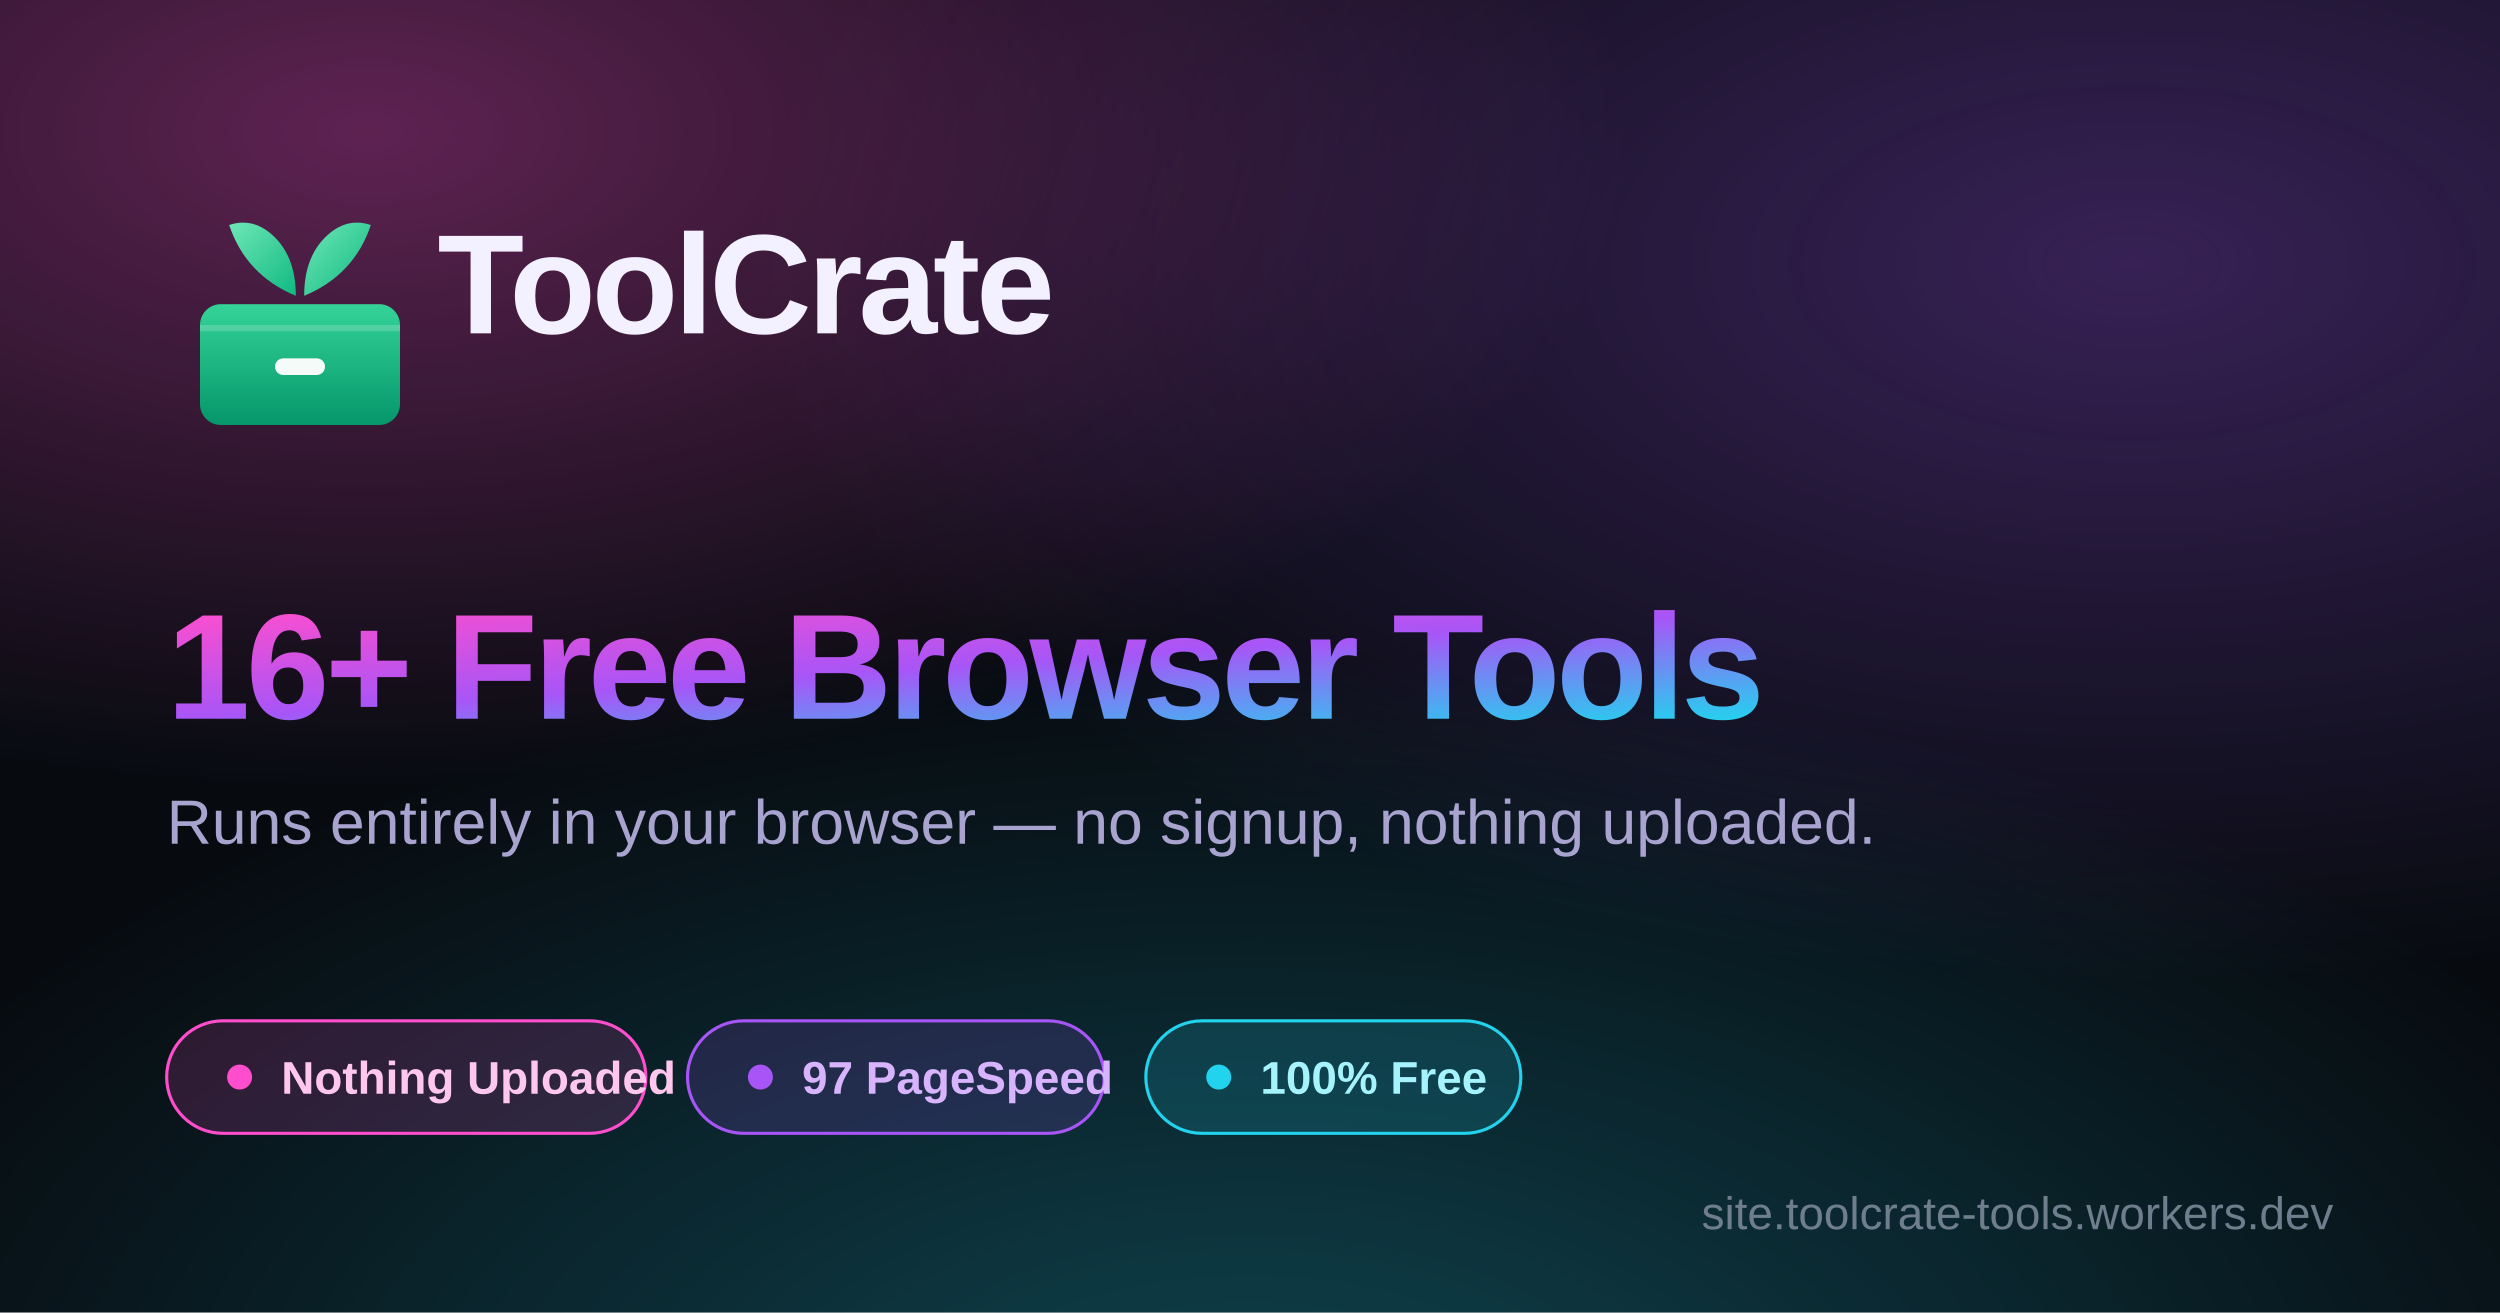
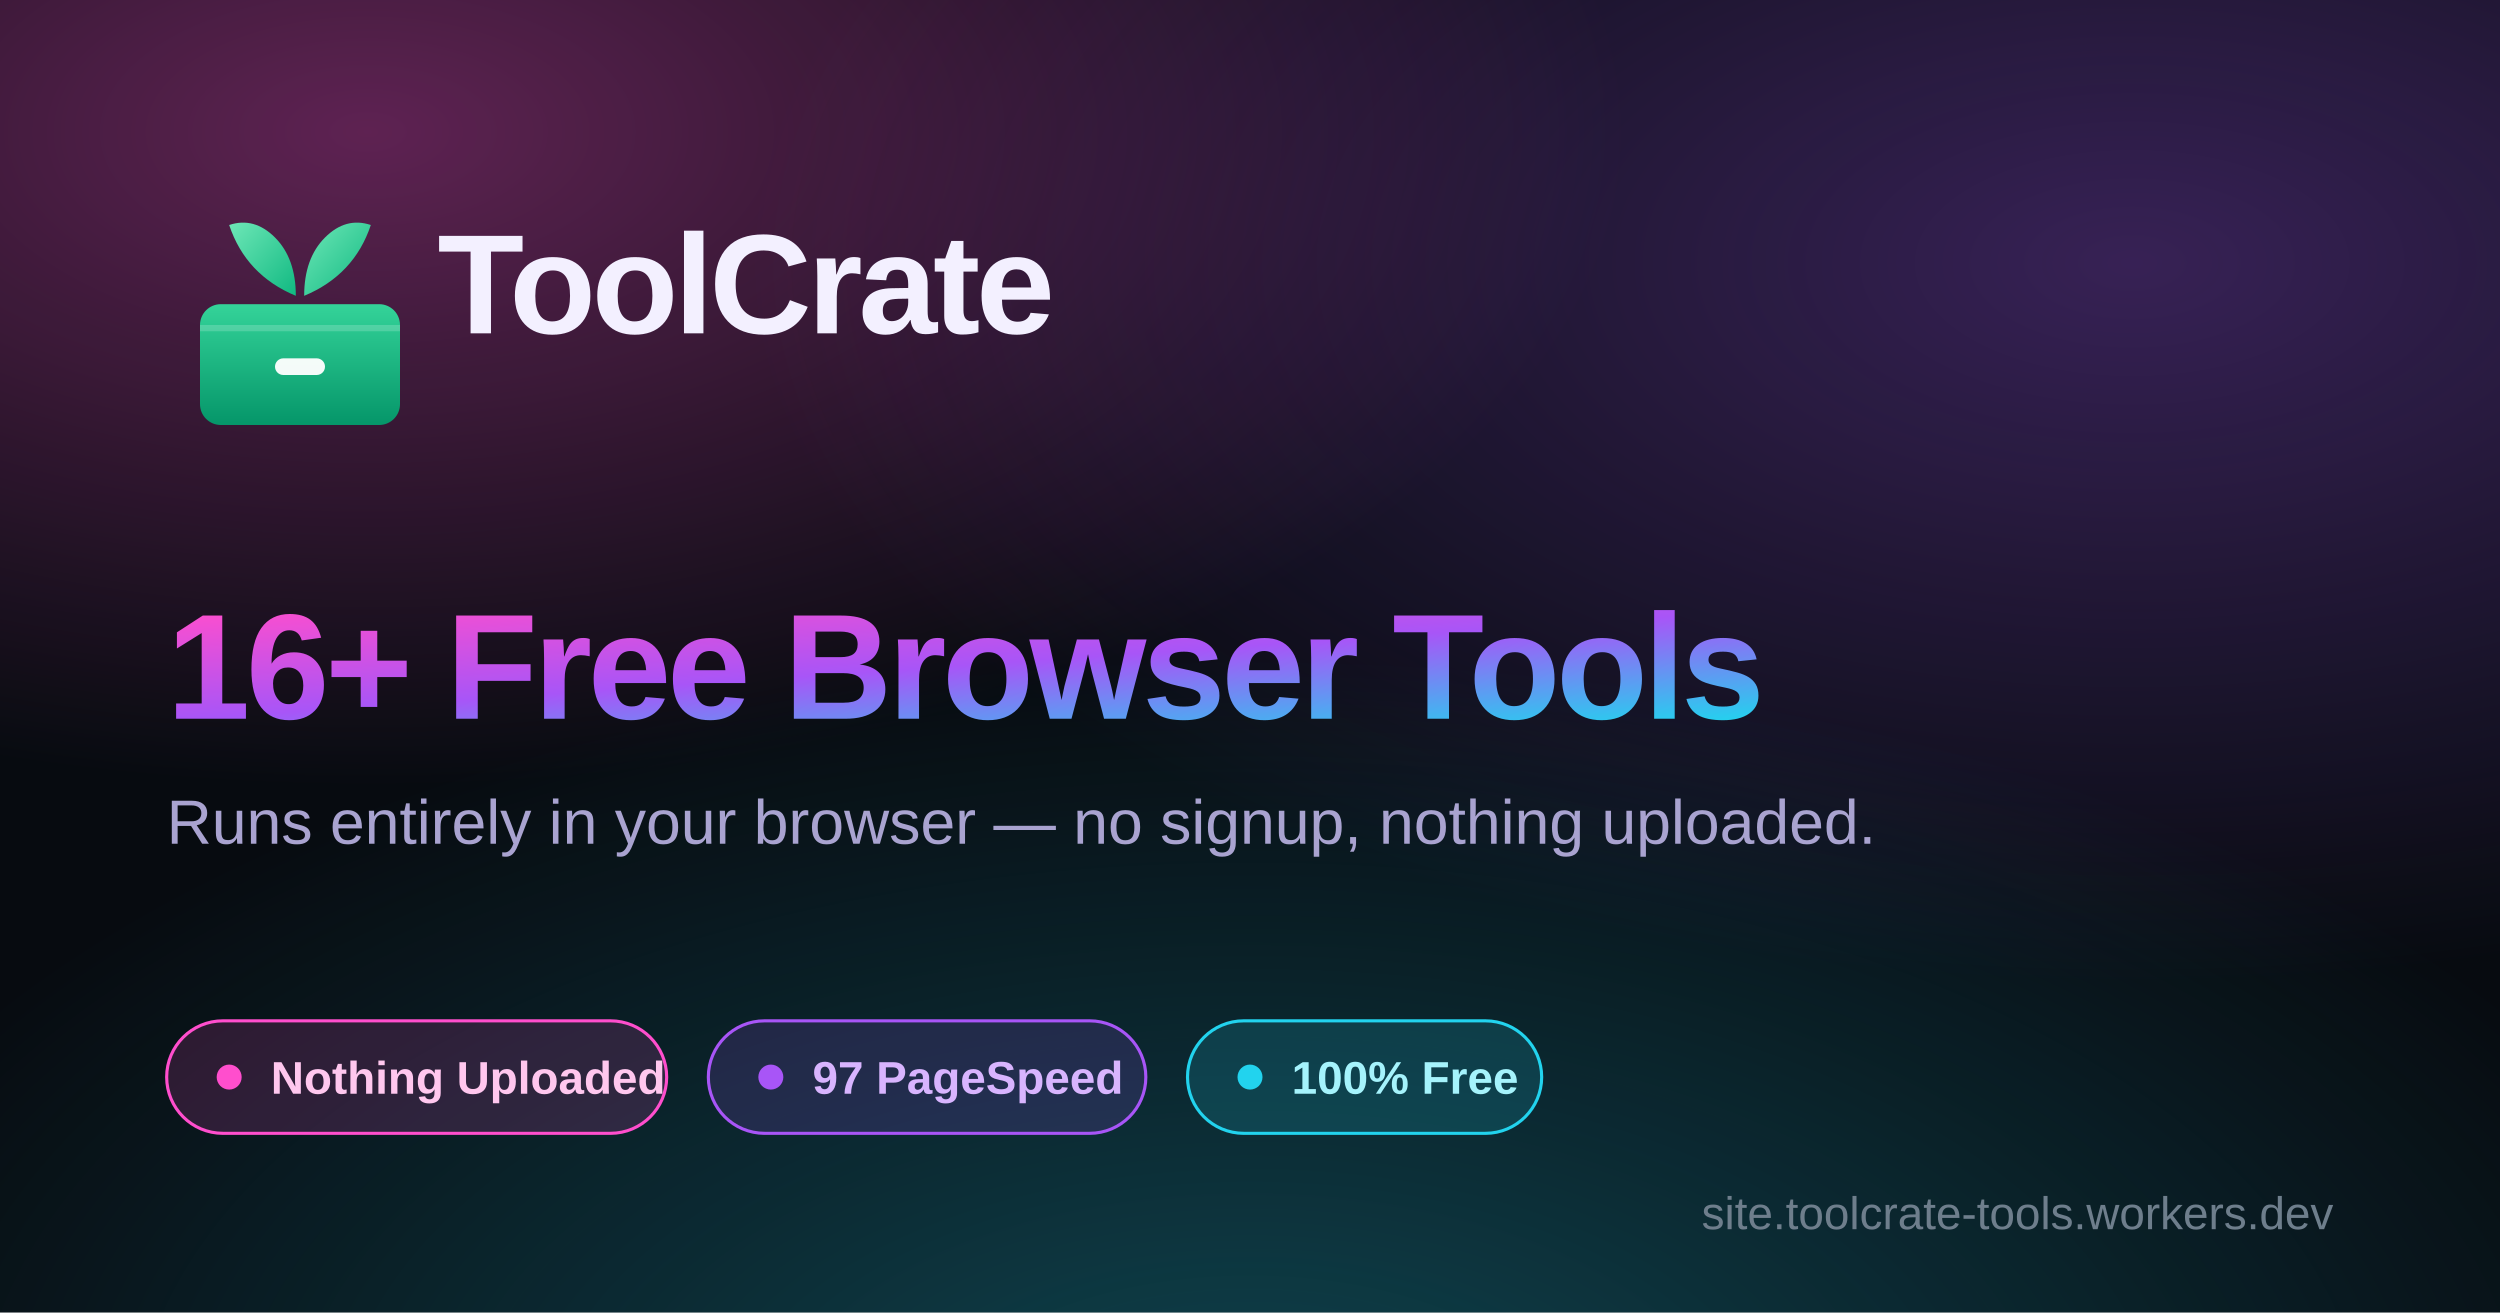
<svg xmlns="http://www.w3.org/2000/svg" viewBox="0 0 1200 630" width="1200" height="630">
  <defs>
    <radialGradient id="pinkGlow" cx="15%" cy="10%" r="50%">
      <stop offset="0%" stop-color="#FF4ECD" stop-opacity="0.35" />
      <stop offset="100%" stop-color="#FF4ECD" stop-opacity="0" />
    </radialGradient>
    <radialGradient id="violetGlow" cx="85%" cy="20%" r="55%">
      <stop offset="0%" stop-color="#A855F7" stop-opacity="0.3" />
      <stop offset="100%" stop-color="#A855F7" stop-opacity="0" />
    </radialGradient>
    <radialGradient id="cyanGlow" cx="50%" cy="110%" r="60%">
      <stop offset="0%" stop-color="#22D3EE" stop-opacity="0.28" />
      <stop offset="100%" stop-color="#22D3EE" stop-opacity="0" />
    </radialGradient>
    <linearGradient id="textGrad" x1="0" y1="0" x2="1" y2="1">
      <stop offset="0%" stop-color="#FF4ECD" />
      <stop offset="50%" stop-color="#A855F7" />
      <stop offset="100%" stop-color="#22D3EE" />
    </linearGradient>
    <linearGradient id="crateGrad" x1="0" y1="0" x2="0" y2="1">
      <stop offset="0%" stop-color="#34D399" />
      <stop offset="100%" stop-color="#059669" />
    </linearGradient>
    <linearGradient id="leafGrad" x1="0" y1="0" x2="1" y2="1">
      <stop offset="0%" stop-color="#6EE7B7" />
      <stop offset="100%" stop-color="#10B981" />
    </linearGradient>
  </defs>
  <rect width="1200" height="630" fill="#070B10" />
  <rect width="1200" height="630" fill="url(#pinkGlow)" />
  <rect width="1200" height="630" fill="url(#violetGlow)" />
  <rect width="1200" height="630" fill="url(#cyanGlow)" />
  <g transform="translate(80, 90)">
    <path d="M62 52 Q38 42 30 18 Q42 14 52 24 Q62 34 62 52 Z" fill="url(#leafGrad)" />
    <path d="M66 52 Q90 42 98 18 Q86 14 76 24 Q66 34 66 52 Z" fill="url(#leafGrad)" />
    <rect x="16" y="56" width="96" height="58" rx="10" fill="url(#crateGrad)" />
    <rect x="16" y="66" width="96" height="3" fill="#FFFFFF" opacity="0.18" />
    <rect x="52" y="82" width="24" height="8" rx="4" fill="#FFFFFF" opacity="0.95" />
  </g>
  <text x="210" y="160" font-family="Arial, Helvetica, sans-serif" font-size="68" font-weight="800" fill="#F3F0FF" letter-spacing="-2">ToolCrate</text>
  <text x="80" y="345" font-family="Arial, Helvetica, sans-serif" font-size="72" font-weight="800" fill="url(#textGrad)" letter-spacing="-2">16+ Free Browser Tools</text>
  <text x="80" y="405" font-family="Arial, Helvetica, sans-serif" font-size="30" font-weight="400" fill="#A9A3D0">Runs entirely in your browser — no signup, nothing uploaded.</text>
  <g transform="translate(80, 490)">
-     <rect x="0" y="0" width="230" height="54" rx="27" fill="#FF4ECD" fill-opacity="0.15" stroke="#FF4ECD" stroke-width="1.5" />
-     <circle cx="35" cy="27" r="6" fill="#FF4ECD" />
-     <text x="55" y="35" font-family="Arial, Helvetica, sans-serif" font-size="22" font-weight="600" fill="#FFC7EE">Nothing Uploaded</text>
-     <rect x="250" y="0" width="200" height="54" rx="27" fill="#A855F7" fill-opacity="0.15" stroke="#A855F7" stroke-width="1.5" />
-     <circle cx="285" cy="27" r="6" fill="#A855F7" />
-     <text x="305" y="35" font-family="Arial, Helvetica, sans-serif" font-size="22" font-weight="600" fill="#D8B4FE">97 PageSpeed</text>
-     <rect x="470" y="0" width="180" height="54" rx="27" fill="#22D3EE" fill-opacity="0.15" stroke="#22D3EE" stroke-width="1.5" />
-     <circle cx="505" cy="27" r="6" fill="#22D3EE" />
-     <text x="525" y="35" font-family="Arial, Helvetica, sans-serif" font-size="22" font-weight="600" fill="#A5F3FC">100% Free</text>
+     <rect x="0" y="0" width="240" height="54" rx="27" fill="#FF4ECD" fill-opacity="0.15" stroke="#FF4ECD" stroke-width="1.5" />
+     <circle cx="30" cy="27" r="6" fill="#FF4ECD" />
+     <text x="50" y="35" font-family="Arial, Helvetica, sans-serif" font-size="22" font-weight="600" fill="#FFC7EE">Nothing Uploaded</text>
+     <rect x="260" y="0" width="210" height="54" rx="27" fill="#A855F7" fill-opacity="0.15" stroke="#A855F7" stroke-width="1.5" />
+     <circle cx="290" cy="27" r="6" fill="#A855F7" />
+     <text x="310" y="35" font-family="Arial, Helvetica, sans-serif" font-size="22" font-weight="600" fill="#D8B4FE">97 PageSpeed</text>
+     <rect x="490" y="0" width="170" height="54" rx="27" fill="#22D3EE" fill-opacity="0.15" stroke="#22D3EE" stroke-width="1.5" />
+     <circle cx="520" cy="27" r="6" fill="#22D3EE" />
+     <text x="540" y="35" font-family="Arial, Helvetica, sans-serif" font-size="22" font-weight="600" fill="#A5F3FC">100% Free</text>
  </g>
  <text x="1120" y="590" font-family="Arial, Helvetica, sans-serif" font-size="22" font-weight="500" fill="#6E7E8C" text-anchor="end">site.toolcrate-tools.workers.dev</text>
</svg>
